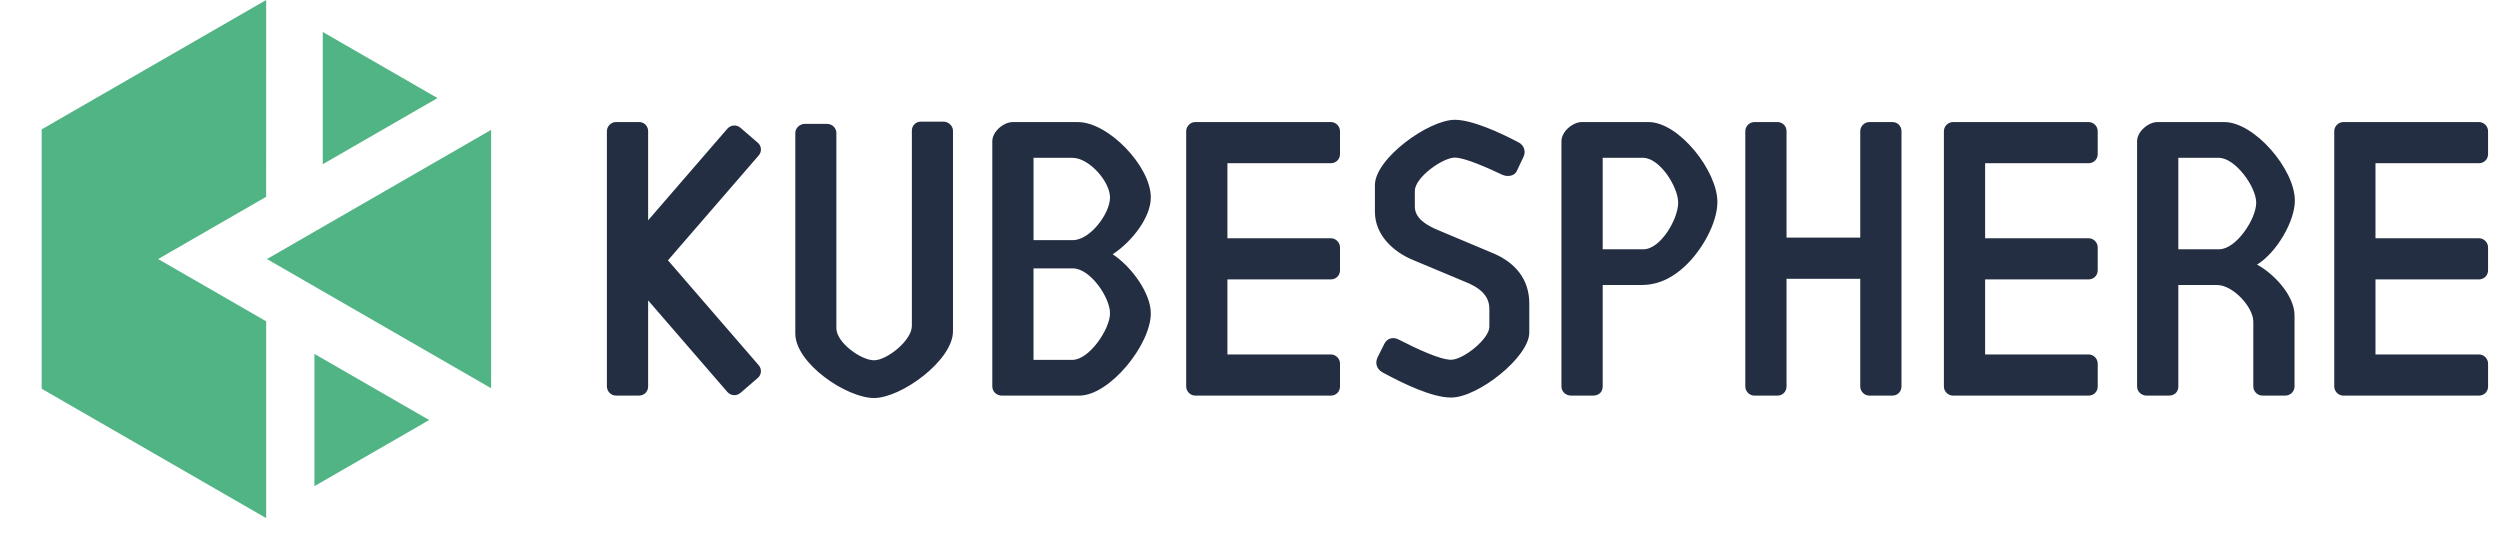
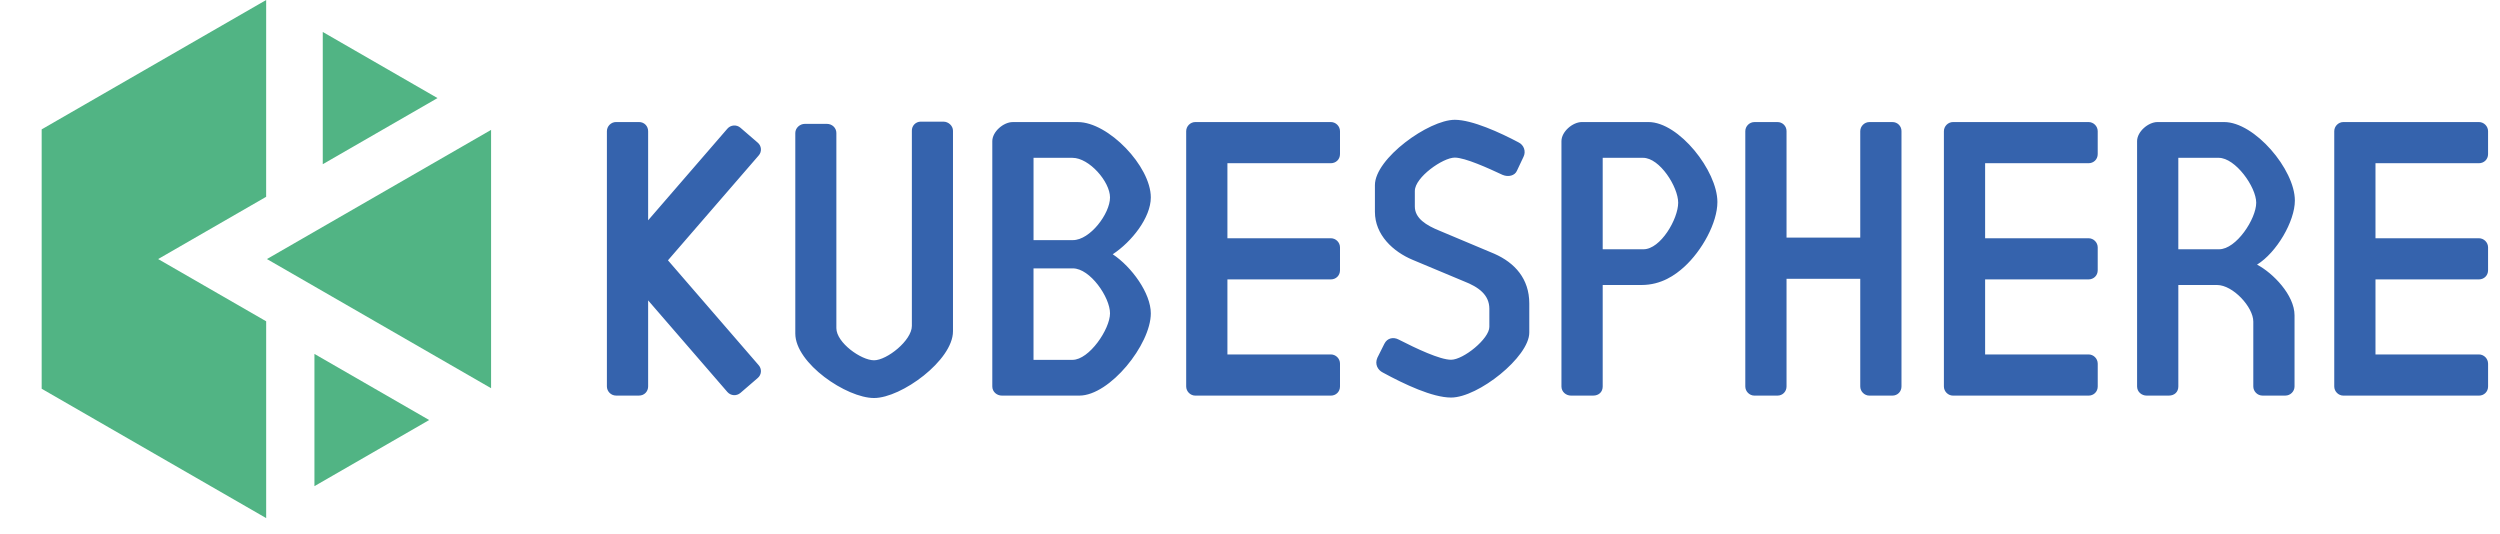
<svg xmlns="http://www.w3.org/2000/svg" width="150" height="32" viewBox="0 0 150 32">
  <g fill="none" fill-rule="evenodd">
    <g fill="#51B484">
      <path d="M25.75 25.202l-6.884-3.967v7.934zM26.25 5.885l-6.884-3.967v7.934zM15.97 0L2.5 7.762v15.563l13.47 7.761V19.278l-6.482-3.735 6.481-3.735zM16.016 15.543l13.449 7.75v-15.5z" />
    </g>
-     <g fill="#242E42">
+     <g fill="#3563AD">
      <path d="M113.539 7.324h-1.374c-.3 0-.55.25-.55.548v6.385h-4.423V7.872a.538.538 0 0 0-.55-.548h-1.374c-.3 0-.55.25-.55.548v15.315c0 .3.25.55.55.55h1.374c.325 0 .55-.25.55-.55v-6.46h4.423v6.46c0 .3.25.55.55.55h1.374c.325 0 .55-.25.55-.55V7.872a.538.538 0 0 0-.55-.548M80.4 21.815c0-.299-.25-.549-.55-.549h-6.205v-4.502h6.206c.3 0 .549-.224.549-.548v-1.372c0-.3-.25-.549-.55-.549h-6.205V9.793h6.205c.3 0 .55-.224.55-.549V7.873c0-.3-.25-.55-.55-.55h-6.754-1.375c-.3 0-.55.25-.55.55v15.314c0 .3.25.55.55.55H79.85c.3 0 .55-.225.55-.55v-1.372zM125.863 21.815c0-.299-.25-.549-.55-.549h-6.206v-4.502h6.206c.3 0 .55-.224.55-.548v-1.372c0-.3-.25-.549-.55-.549h-6.206V9.793h6.206c.3 0 .55-.224.55-.549V7.873c0-.3-.25-.55-.55-.55h-6.754-1.375c-.3 0-.55.25-.55.55v15.314c0 .3.25.55.55.55H125.314c.3 0 .55-.225.55-.55v-1.372zM149.284 21.815c0-.299-.25-.549-.55-.549h-6.205v-4.502h6.206c.3 0 .549-.224.549-.548v-1.372c0-.3-.25-.549-.55-.549h-6.205V9.793h6.205c.3 0 .55-.224.55-.549V7.873c0-.3-.25-.55-.55-.55h-6.754-1.375c-.3 0-.55.25-.55.55v15.314c0 .3.25.55.55.55H148.735c.3 0 .55-.225.55-.55v-1.372zM84.89 11.453v.937c0 .715.692 1.134 1.483 1.454l3.284 1.38c1.235.543 2.1 1.504 2.1 2.983v1.75c0 1.455-3.063 3.896-4.693 3.896-1.111 0-2.79-.79-4.1-1.504-.296-.148-.494-.494-.32-.888l.42-.838c.172-.345.542-.42.864-.246 1.061.542 2.47 1.208 3.136 1.208.74 0 2.297-1.258 2.297-1.973v-1.084c0-.838-.642-1.307-1.53-1.652l-3.064-1.282c-1.185-.493-2.272-1.503-2.272-2.884v-1.602c0-1.602 3.235-3.92 4.792-3.92 1.037 0 2.716.764 3.828 1.356a.641.641 0 0 1 .296.863l-.395.838c-.124.296-.519.395-.864.246-.84-.394-2.248-1.035-2.865-1.035-.717 0-2.396 1.184-2.396 1.997M133.124 9.469h-2.425v5.487h2.45c1.024 0 2.224-1.82 2.224-2.793 0-.948-1.25-2.694-2.25-2.694m-.1 7.632H130.7v6.087c0 .324-.224.548-.575.548H128.8c-.3 0-.575-.224-.575-.548V8.47c0-.573.675-1.147 1.225-1.147h3.999c1.824 0 4.243 2.84 4.243 4.71 0 1.247-1.095 3.122-2.27 3.845.95.499 2.25 1.821 2.25 3.043v4.266c0 .299-.25.548-.55.548h-1.374c-.3 0-.55-.25-.55-.548v-3.892c0-.873-1.224-2.195-2.174-2.195M98.585 9.469h-2.423v5.487h2.448c1.025 0 2.081-1.82 2.081-2.793 0-.948-1.106-2.694-2.106-2.694m-.1 7.632h-2.323v6.087c0 .324-.226.548-.576.548h-1.324c-.3 0-.575-.224-.575-.548V8.47c0-.573.675-1.147 1.225-1.147h3.998c1.824 0 4.134 2.927 4.134 4.798 0 1.247-.926 2.925-1.995 3.895-.526.477-1.361 1.084-2.563 1.084M52.442 23.881c-1.645 0-4.724-2.077-4.724-3.87V7.978c0-.299.273-.546.574-.546h1.32c.322 0 .57.247.57.546v11.71c0 .872 1.487 1.929 2.26 1.929.773 0 2.27-1.19 2.27-2.062V7.845a.53.53 0 0 1 .525-.546h1.368c.3 0 .574.247.574.546v12.033c0 1.739-3.093 4.003-4.737 4.003M64.351 21.591h-2.34v-5.488h2.365c1.025 0 2.225 1.725 2.225 2.698 0 .948-1.25 2.79-2.25 2.79zM62.011 9.47h2.34c1 0 2.25 1.429 2.25 2.377 0 .972-1.2 2.56-2.225 2.56h-2.364V9.47zm4.752 5.786c1.14-.748 2.286-2.202 2.286-3.41 0-1.87-2.549-4.521-4.373-4.521h-3.914c-.55 0-1.224.574-1.224 1.147V23.188c0 .324.275.548.575.548h4.648c1.824 0 4.288-3.064 4.288-4.935 0-1.206-1.147-2.789-2.286-3.546zM40.077 15.62l5.441-6.288a.537.537 0 0 0-.056-.774l-1.04-.897a.555.555 0 0 0-.776.057l-4.758 5.5V7.872c0-.3-.225-.55-.55-.55h-1.374c-.3 0-.55.25-.55.55v15.315c0 .299.25.548.55.548h1.374c.325 0 .55-.25.55-.548v-5.164l4.758 5.5a.556.556 0 0 0 .775.056l1.04-.896a.537.537 0 0 0 .057-.774l-5.44-6.29z" />
    </g>
  </g>
</svg>
